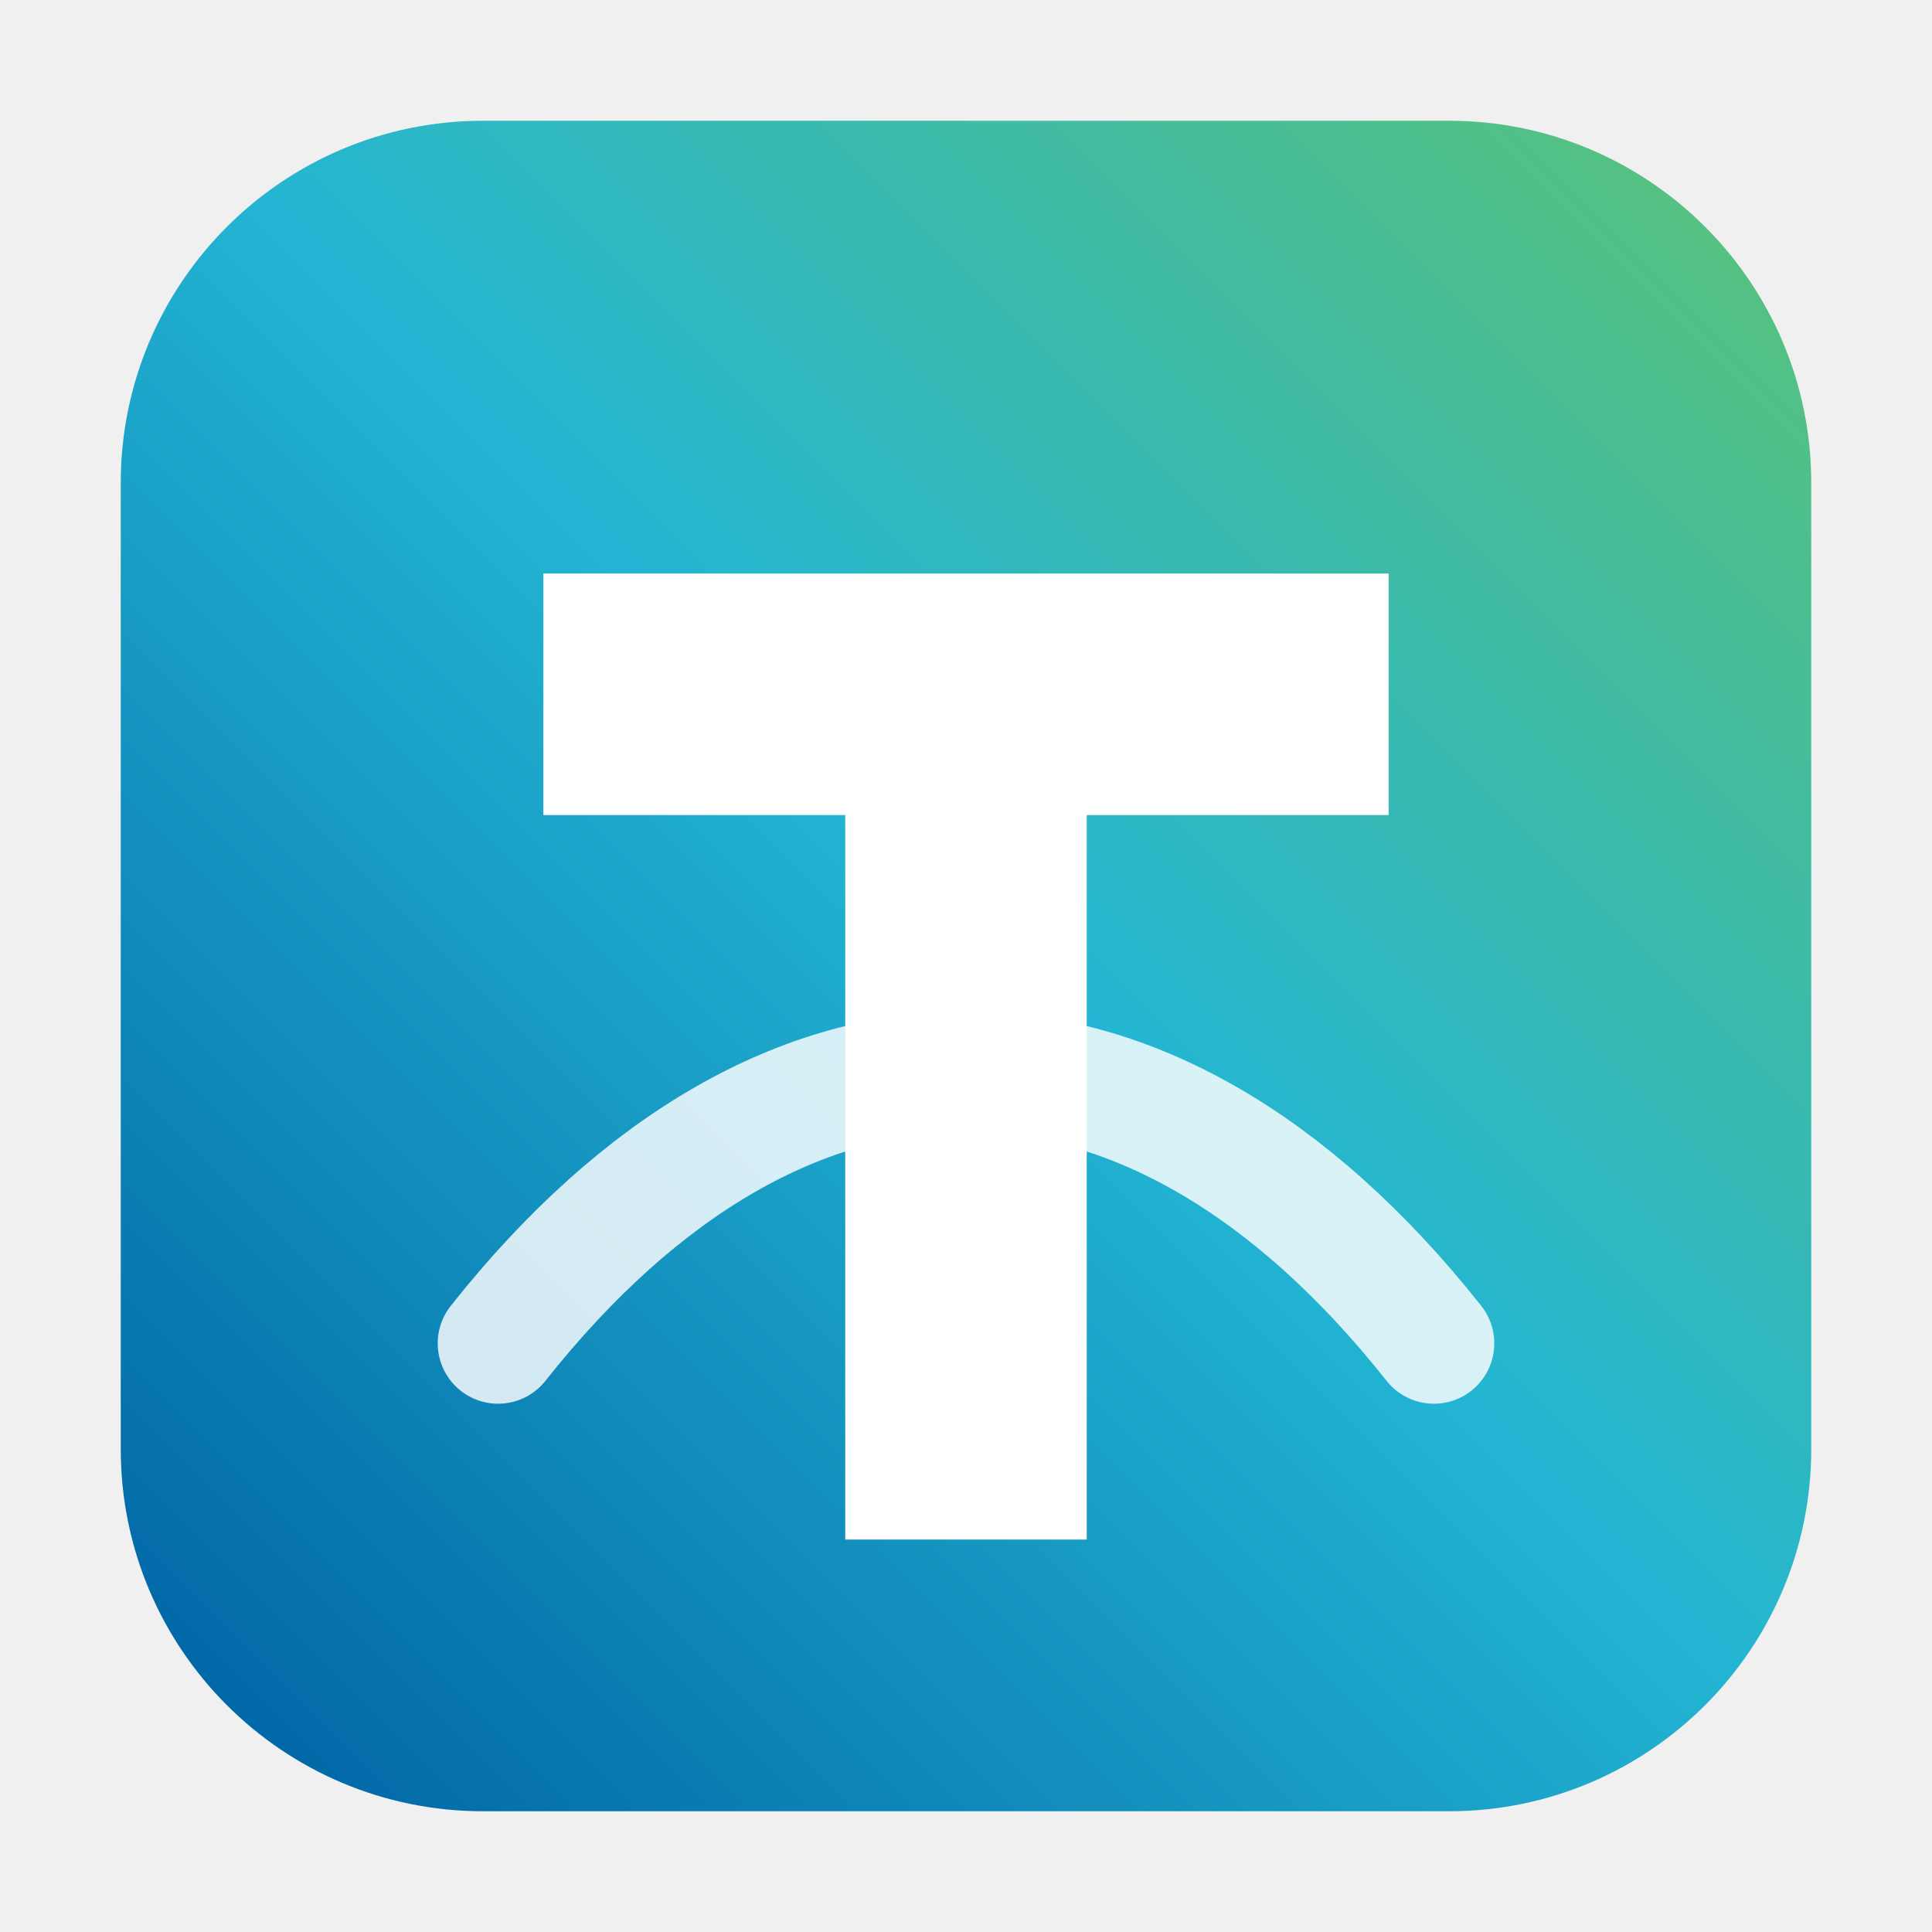
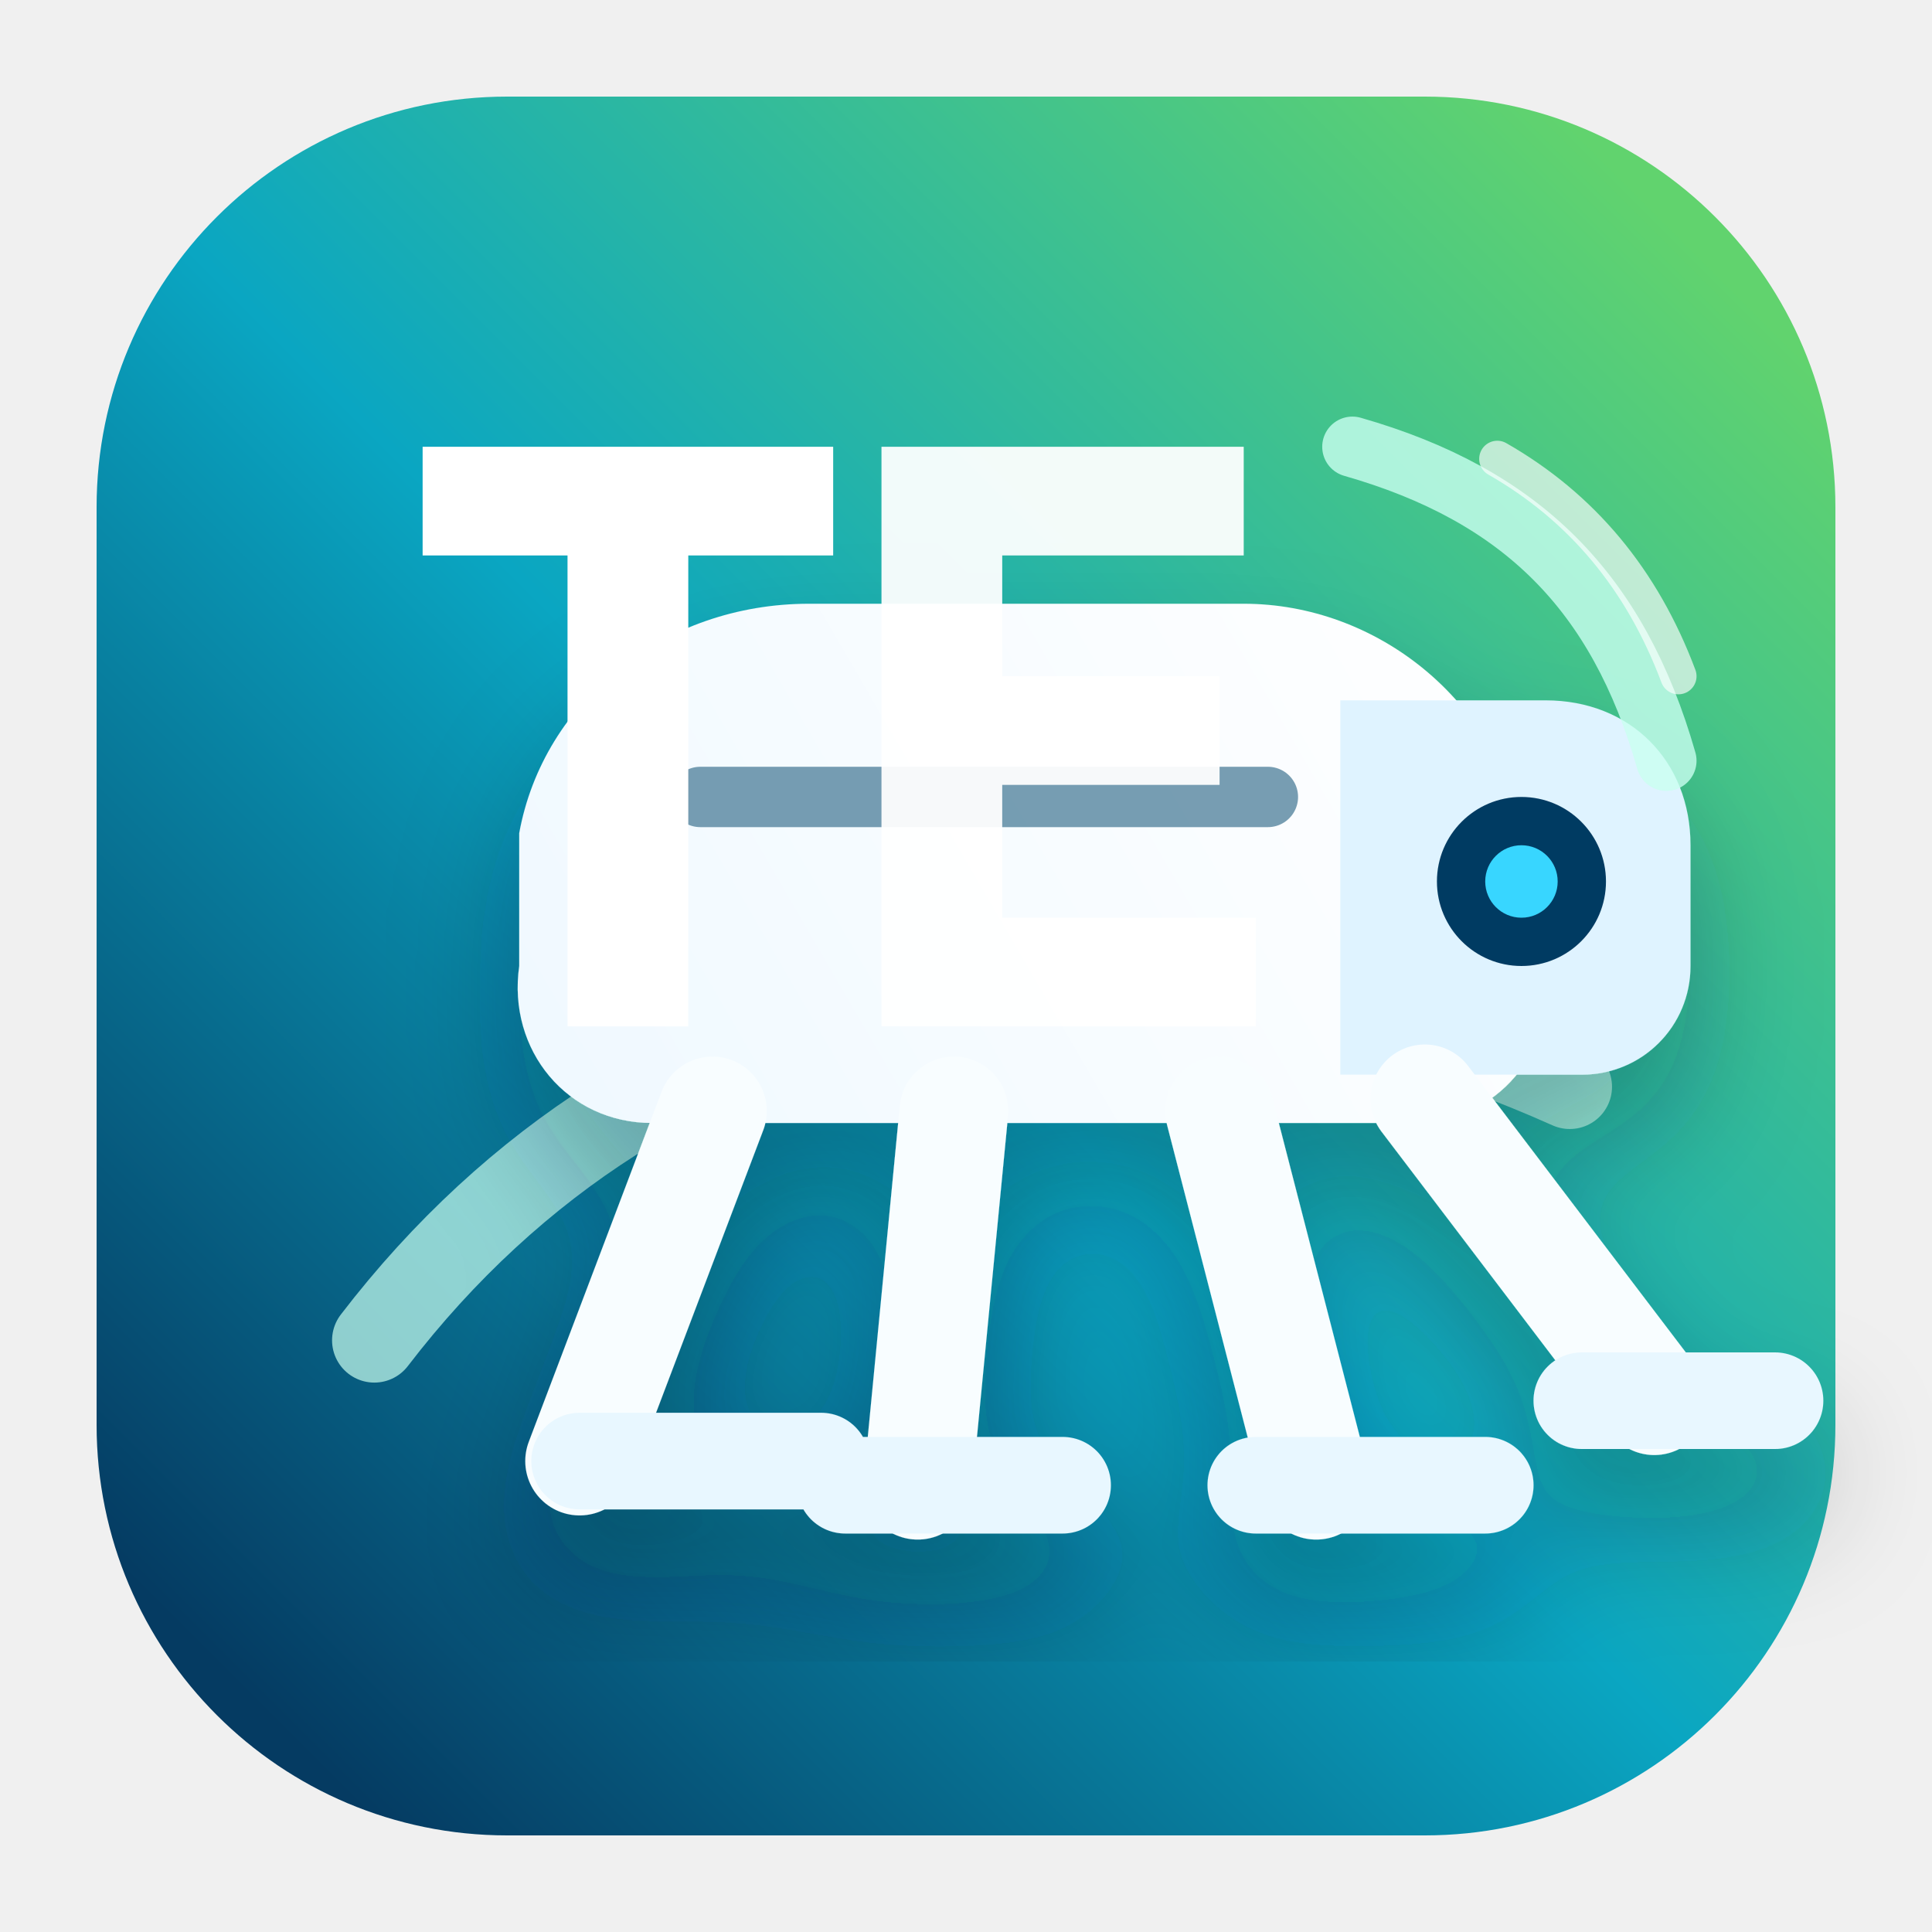
- <svg xmlns="http://www.w3.org/2000/svg" viewBox="0 0 128 128" role="img" aria-label="TravExplorer logo">
+ <svg xmlns="http://www.w3.org/2000/svg" viewBox="0 0 160 160" role="img" aria-label="TravExplorer logo">
  <defs>
-     <linearGradient id="g" x1="12" y1="116" x2="116" y2="12" gradientUnits="userSpaceOnUse">
-       <stop offset="0" stop-color="#0064a5" />
-       <stop offset="0.52" stop-color="#23b5d3" />
-       <stop offset="1" stop-color="#58c27d" />
+     <linearGradient id="bg" x1="20" y1="140" x2="140" y2="20" gradientUnits="userSpaceOnUse">
+       <stop offset="0" stop-color="#053b62" />
+       <stop offset="0.48" stop-color="#0aa6c2" />
+       <stop offset="1" stop-color="#61d36e" />
    </linearGradient>
+     <linearGradient id="bot" x1="38" y1="98" x2="124" y2="48" gradientUnits="userSpaceOnUse">
+       <stop offset="0" stop-color="#eef8ff" />
+       <stop offset="1" stop-color="#ffffff" />
+     </linearGradient>
+     <filter id="shadow" x="-20%" y="-20%" width="140%" height="140%">
+       <feDropShadow dx="0" dy="6" stdDeviation="5" flood-color="#042234" flood-opacity="0.28" />
+     </filter>
  </defs>
-   <rect x="8" y="8" width="112" height="112" rx="24" fill="url(#g)" />
-   <path d="M36 38h56v16H72v48H56V54H36z" fill="#fff" />
-   <path d="M33 89c19-24 43-24 62 0" fill="none" stroke="#fff" stroke-width="8" stroke-linecap="round" opacity="0.82" />
+   <rect x="8" y="8" width="144" height="144" rx="34" fill="url(#bg)" />
+   <path d="M31 111c23-30 61-38 99-21" fill="none" stroke="#c9fff0" stroke-width="7" stroke-linecap="round" opacity="0.7" />
+   <g filter="url(#shadow)">
+     <path d="M43 69c2-11 12-19 24-19h36c11 0 21 8 23 19l2 11c1 7-4 13-11 13H54c-7 0-12-6-11-13z" fill="url(#bot)" />
+     <path d="M111 58h17c7 0 12 5 12 12v10c0 5-4 9-9 9h-20z" fill="#dff3ff" />
+     <circle cx="126" cy="73" r="7" fill="#053b62" />
+     <circle cx="126" cy="73" r="3" fill="#38d6ff" />
+     <path d="M59 92l-11 29M79 92l-3 31M101 92l8 31M118 91l19 25" fill="none" stroke="#f8fdff" stroke-width="9" stroke-linecap="round" />
+     <path d="M48 121h20M70 123h18M104 123h19M131 116h16" fill="none" stroke="#e8f7ff" stroke-width="8" stroke-linecap="round" />
+     <path d="M58 66h47" fill="none" stroke="#0b4f73" stroke-width="5" stroke-linecap="round" opacity="0.55" />
+   </g>
+   <path d="M35 37h34v9H57v39H47V46H35z" fill="#ffffff" />
+   <path d="M73 37h30v9H83v10h18v9H83v11h21v9H73z" fill="#ffffff" opacity="0.94" />
+   <path d="M112 37c14 4 22 12 26 26" fill="none" stroke="#c9fff0" stroke-width="5" stroke-linecap="round" opacity="0.8" />
+   <path d="M124 38c7 4 12 10 15 18" fill="none" stroke="#ffffff" stroke-width="3" stroke-linecap="round" opacity="0.65" />
</svg>
